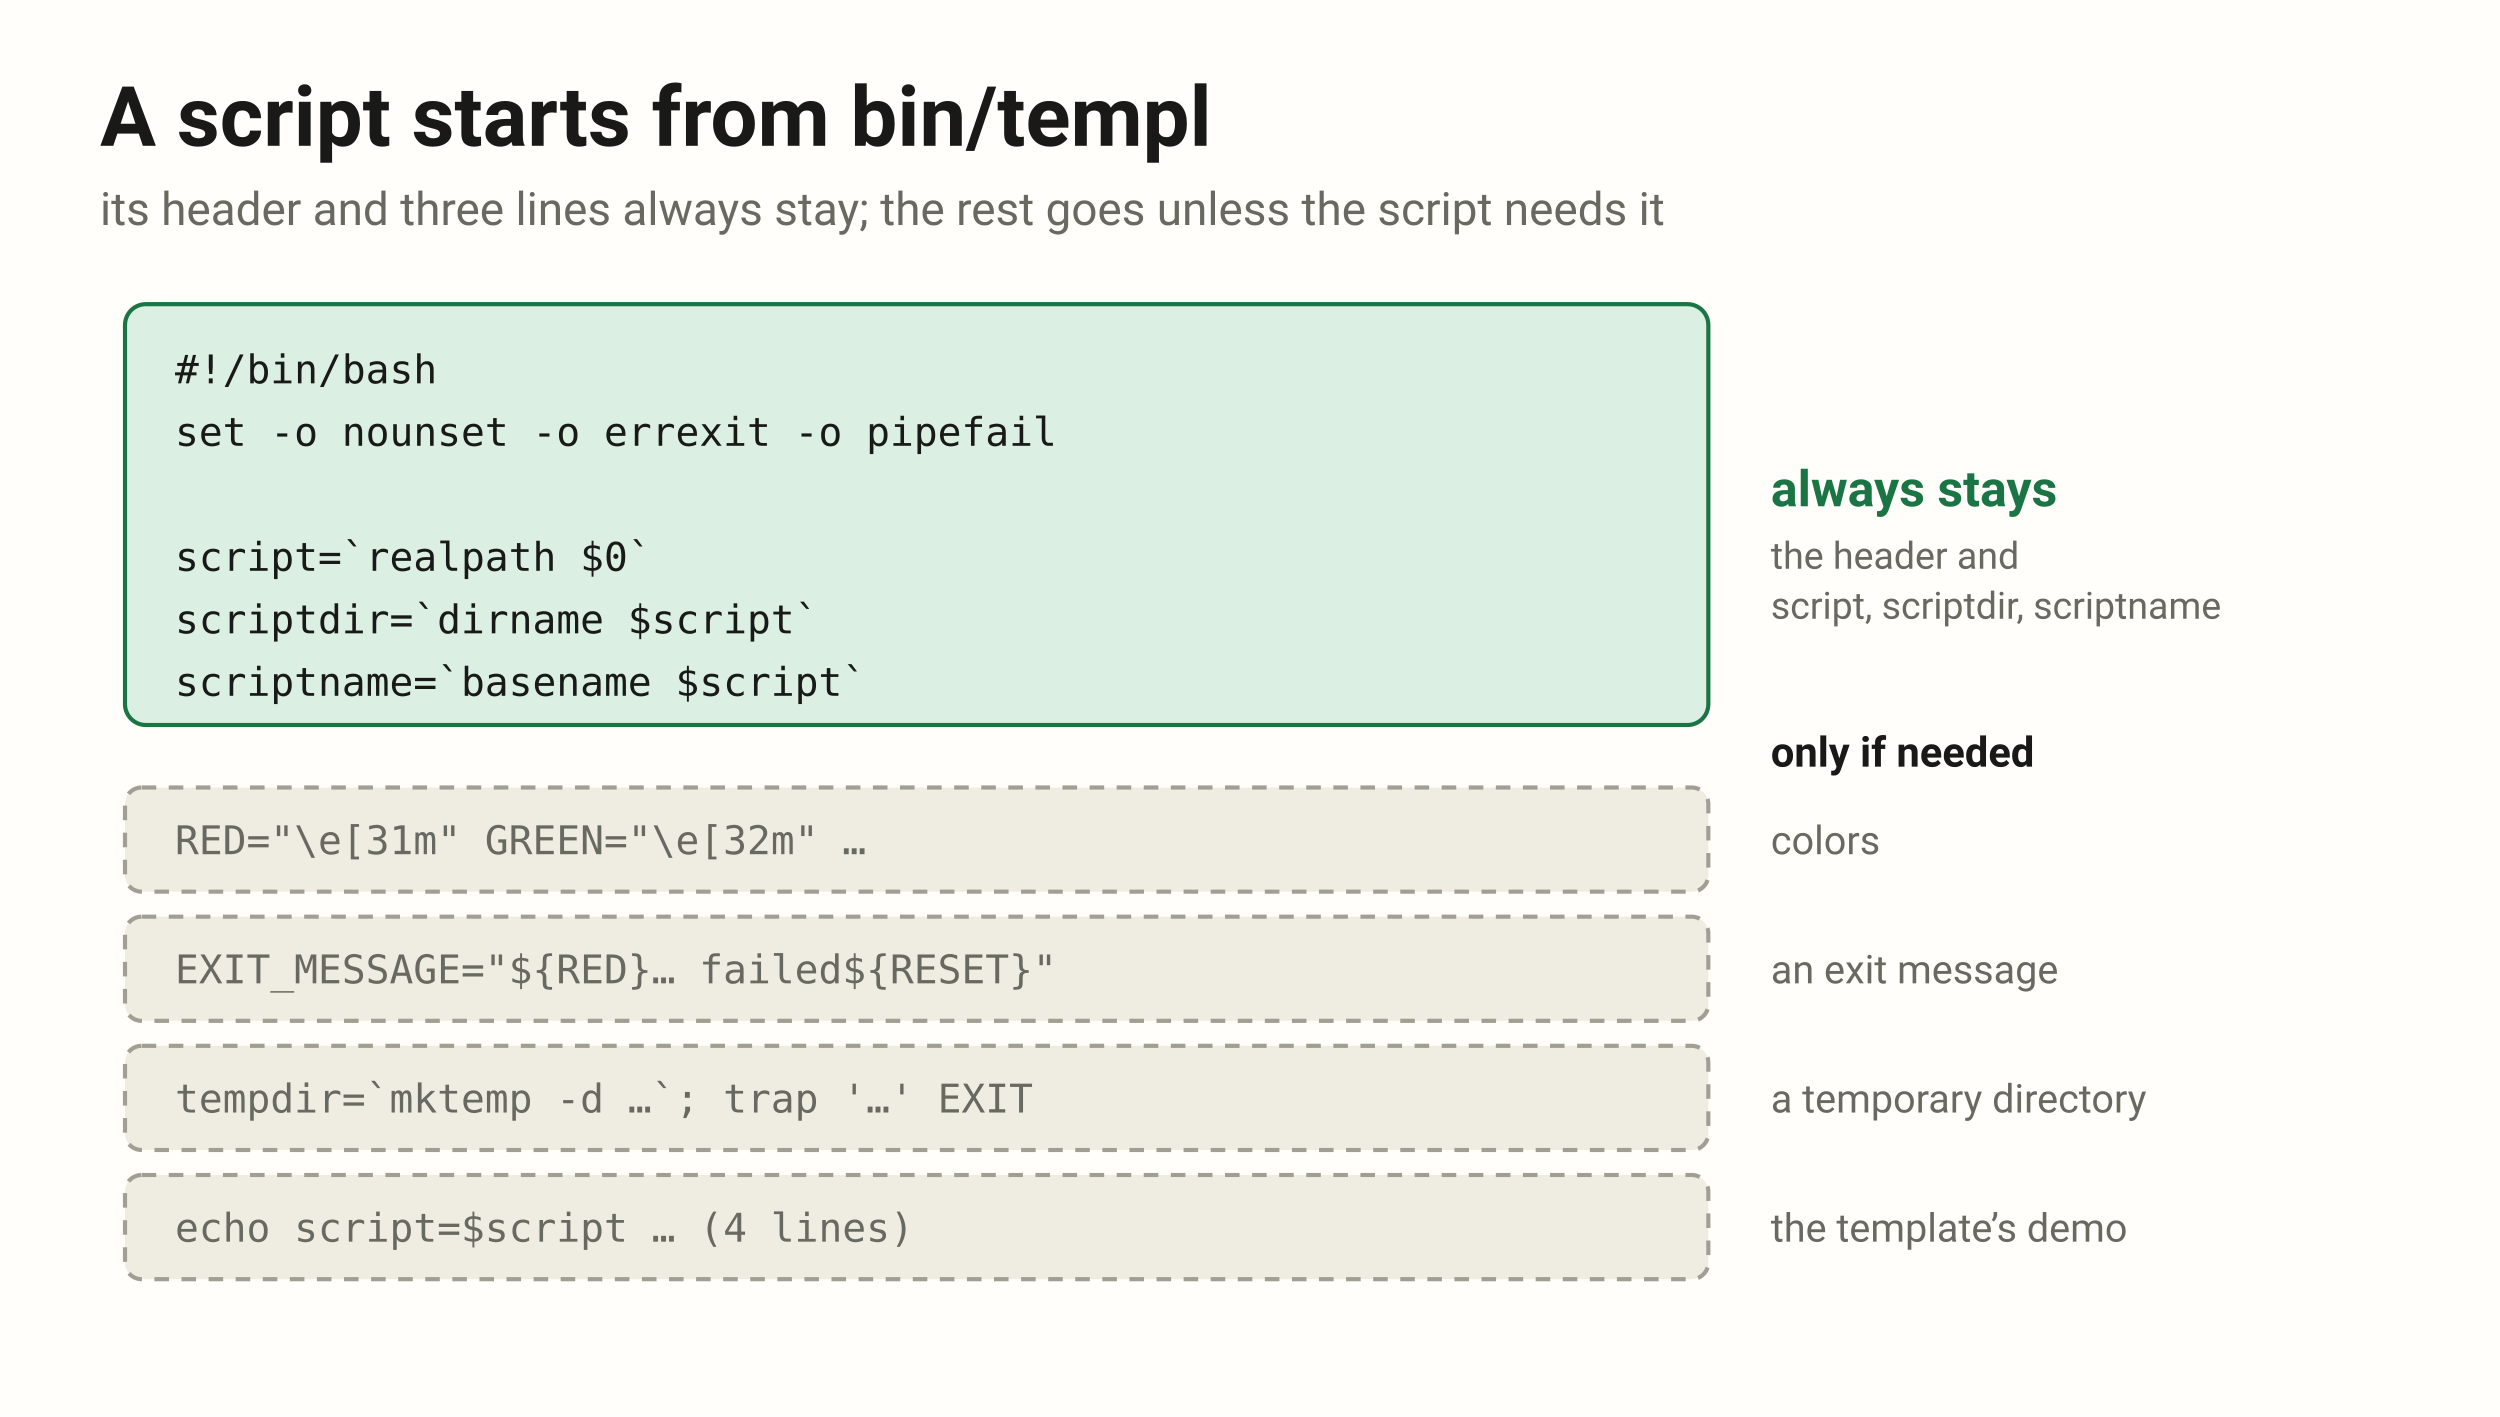
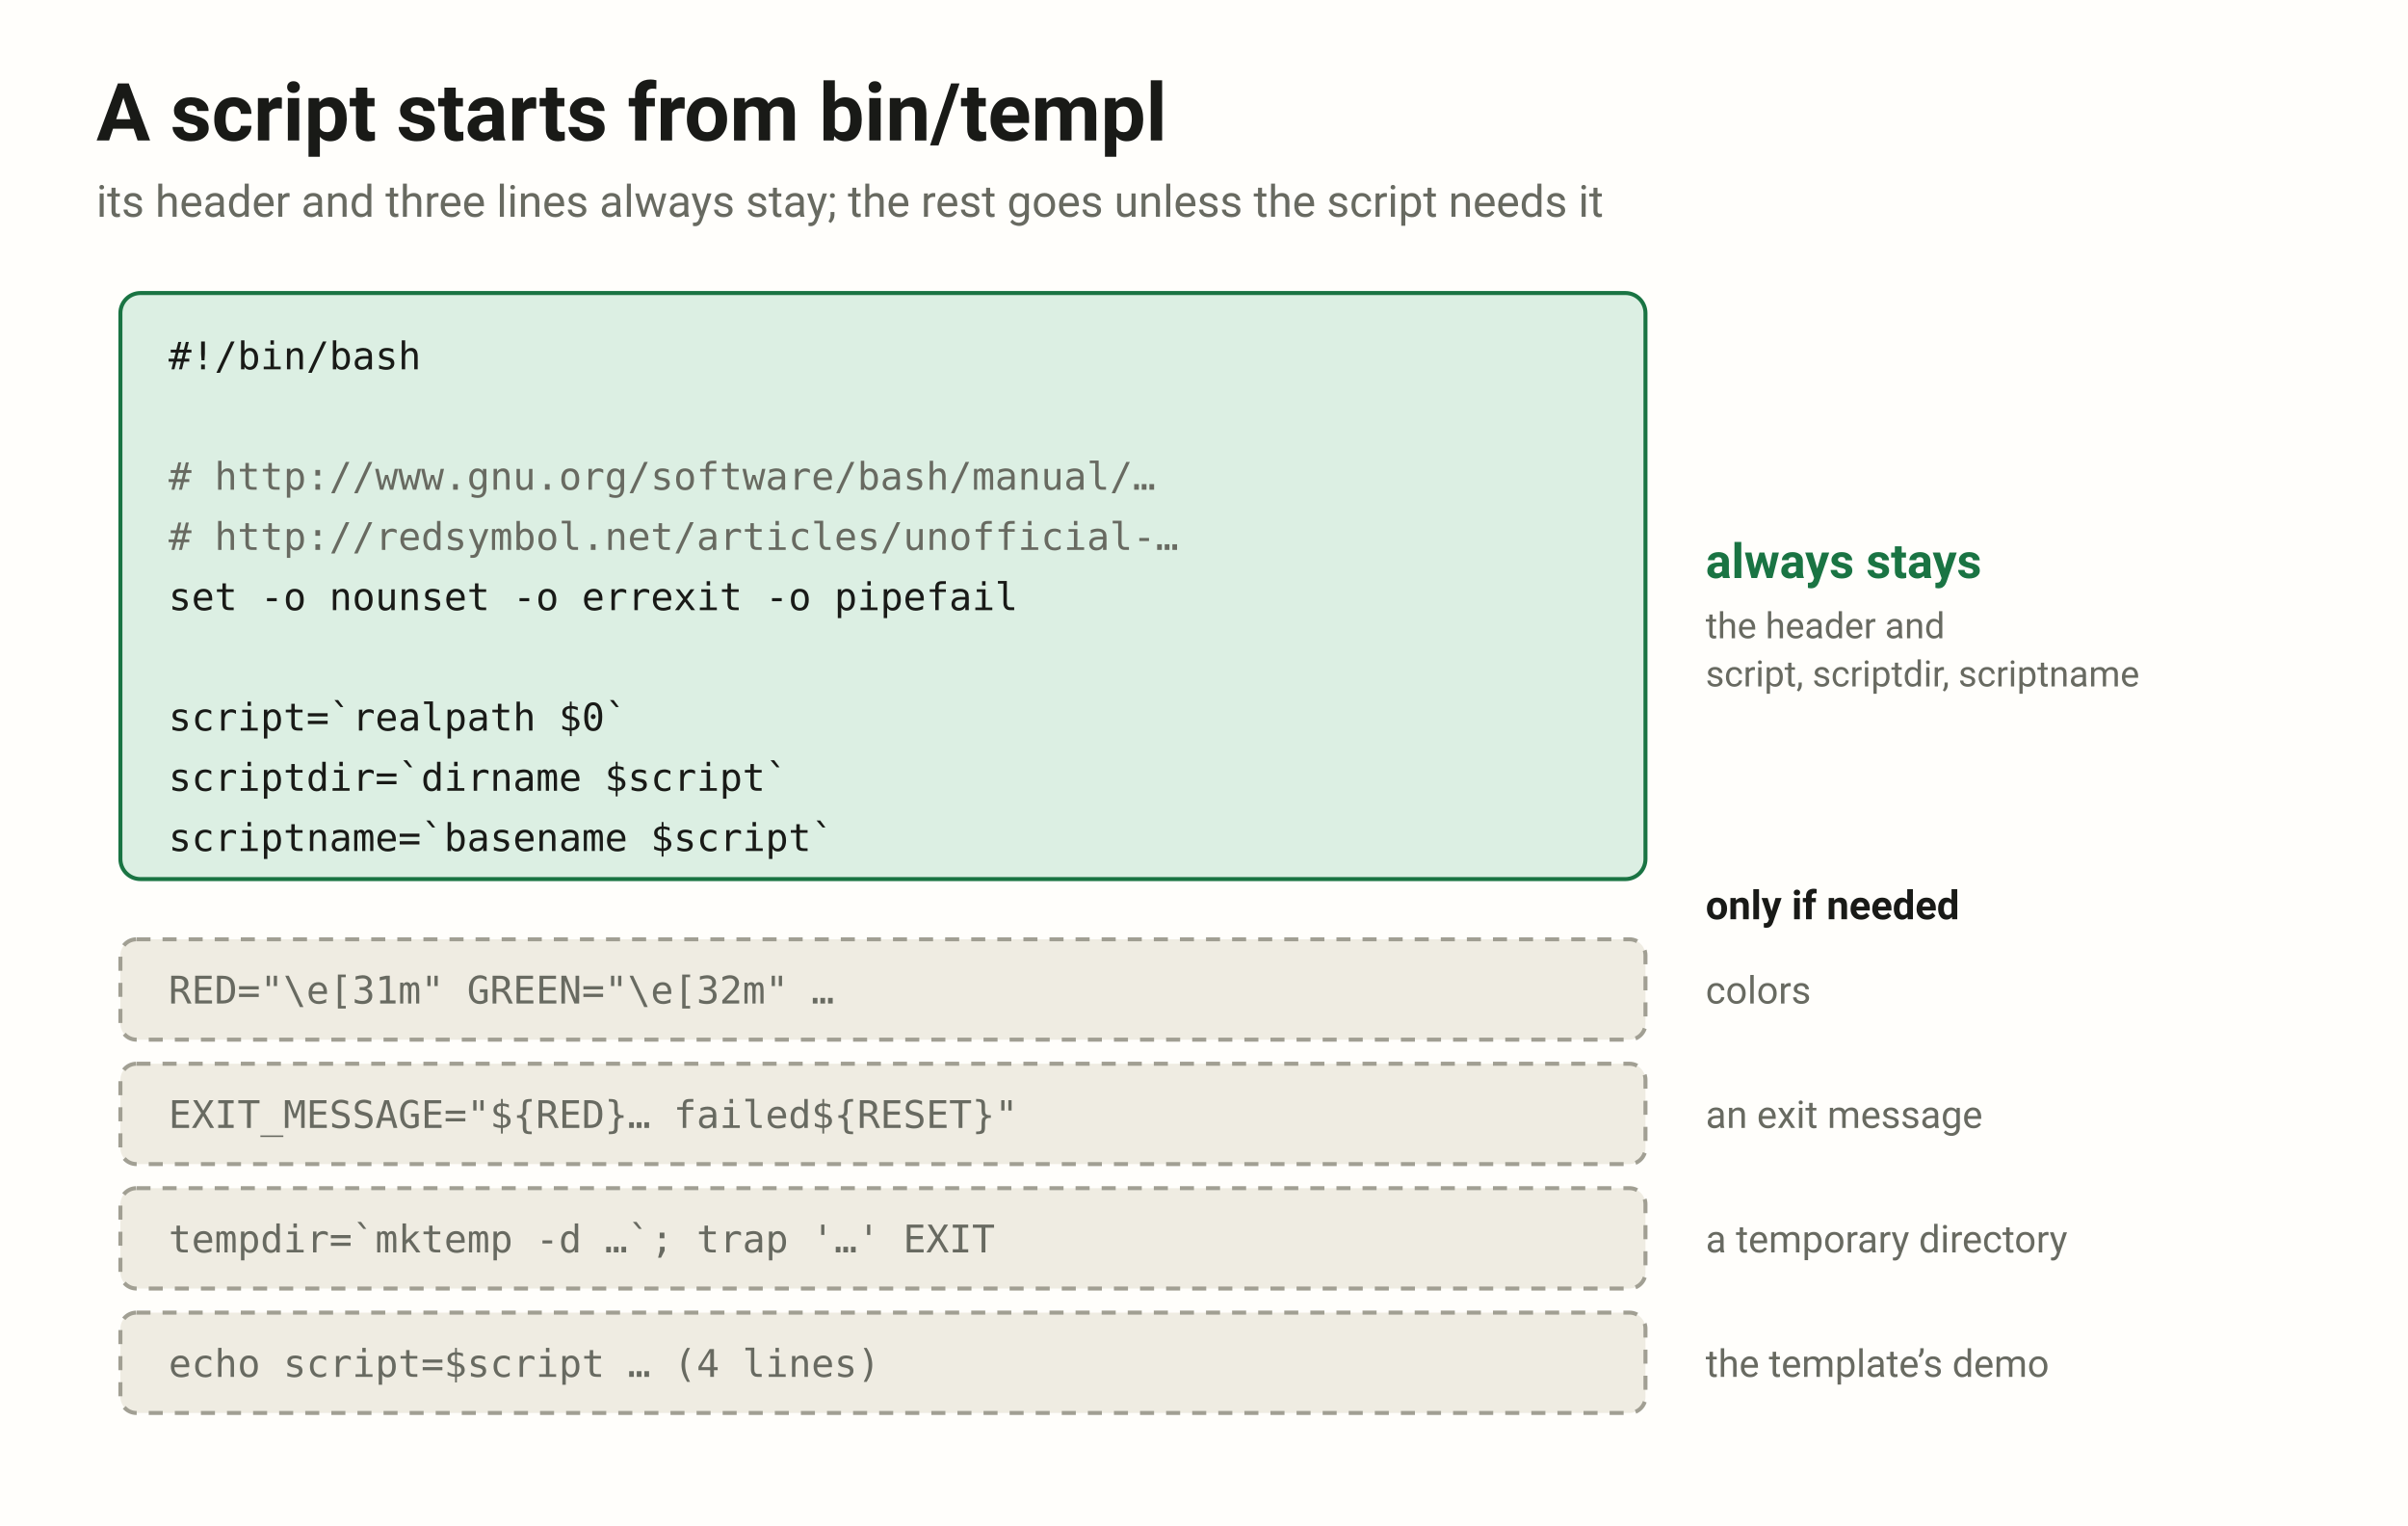
- <svg xmlns="http://www.w3.org/2000/svg" width="1200" height="680" viewBox="0 0 1200 680" font-family="system-ui, -apple-system, 'Segoe UI', Roboto, sans-serif">
-   <rect width="1200" height="680" fill="#fffefb" />
+ <svg xmlns="http://www.w3.org/2000/svg" width="1200" height="760" viewBox="0 0 1200 760" font-family="system-ui, -apple-system, 'Segoe UI', Roboto, sans-serif">
+   <rect width="1200" height="760" fill="#fffefb" />
  <text x="48" y="70" fill="#191a17" font-size="40" font-weight="700">A script starts from bin/templ</text>
  <text x="48" y="108" fill="#686a61" font-size="22">its header and three lines always stay; the rest goes unless the script needs it</text>
-   <rect x="60" y="146" width="760" height="202" rx="10" fill="#dcefe3" stroke="#1a7443" stroke-width="2" />
+   <rect x="60" y="146" width="760" height="292" rx="10" fill="#dcefe3" stroke="#1a7443" stroke-width="2" />
  <text x="84" y="184" fill="#191a17" font-size="19" font-family="ui-monospace, 'JetBrains Mono', Menlo, monospace">#!/bin/bash</text>
-   <text x="84" y="214" fill="#191a17" font-size="19" font-family="ui-monospace, 'JetBrains Mono', Menlo, monospace">set -o nounset -o errexit -o pipefail</text>
-   <text x="84" y="244" fill="#191a17" font-size="19" font-family="ui-monospace, 'JetBrains Mono', Menlo, monospace" />
-   <text x="84" y="274" fill="#191a17" font-size="19" font-family="ui-monospace, 'JetBrains Mono', Menlo, monospace">script=`realpath $0`</text>
-   <text x="84" y="304" fill="#191a17" font-size="19" font-family="ui-monospace, 'JetBrains Mono', Menlo, monospace">scriptdir=`dirname $script`</text>
-   <text x="84" y="334" fill="#191a17" font-size="19" font-family="ui-monospace, 'JetBrains Mono', Menlo, monospace">scriptname=`basename $script`</text>
-   <text x="850" y="243.0" fill="#1a7443" font-size="24" font-weight="700">always stays</text>
-   <text x="850" y="273.0" fill="#686a61" font-size="18">the header and</text>
-   <text x="850" y="297.0" fill="#686a61" font-size="18">script, scriptdir, scriptname</text>
-   <rect x="60" y="378" width="760" height="50" rx="8" fill="#efece2" stroke="#a19f93" stroke-width="2" stroke-dasharray="7 6" />
-   <text x="84" y="410" fill="#686a61" font-size="19" font-family="ui-monospace, 'JetBrains Mono', Menlo, monospace">RED="\e[31m" GREEN="\e[32m" …</text>
-   <text x="850" y="410" fill="#686a61" font-size="19">colors</text>
-   <rect x="60" y="440" width="760" height="50" rx="8" fill="#efece2" stroke="#a19f93" stroke-width="2" stroke-dasharray="7 6" />
-   <text x="84" y="472" fill="#686a61" font-size="19" font-family="ui-monospace, 'JetBrains Mono', Menlo, monospace">EXIT_MESSAGE="${RED}… failed${RESET}"</text>
-   <text x="850" y="472" fill="#686a61" font-size="19">an exit message</text>
-   <rect x="60" y="502" width="760" height="50" rx="8" fill="#efece2" stroke="#a19f93" stroke-width="2" stroke-dasharray="7 6" />
-   <text x="84" y="534" fill="#686a61" font-size="19" font-family="ui-monospace, 'JetBrains Mono', Menlo, monospace">tempdir=`mktemp -d …`; trap '…' EXIT</text>
-   <text x="850" y="534" fill="#686a61" font-size="19">a temporary directory</text>
-   <rect x="60" y="564" width="760" height="50" rx="8" fill="#efece2" stroke="#a19f93" stroke-width="2" stroke-dasharray="7 6" />
-   <text x="84" y="596" fill="#686a61" font-size="19" font-family="ui-monospace, 'JetBrains Mono', Menlo, monospace">echo script=$script …  (4 lines)</text>
-   <text x="850" y="596" fill="#686a61" font-size="19">the template’s demo</text>
-   <text x="850" y="368" fill="#191a17" font-size="20" font-weight="700">only if needed</text>
+   <text x="84" y="214" fill="#191a17" font-size="19" font-family="ui-monospace, 'JetBrains Mono', Menlo, monospace" />
+   <text x="84" y="244" fill="#686a61" font-size="19" font-family="ui-monospace, 'JetBrains Mono', Menlo, monospace"># http://www.gnu.org/software/bash/manual/…</text>
+   <text x="84" y="274" fill="#686a61" font-size="19" font-family="ui-monospace, 'JetBrains Mono', Menlo, monospace"># http://redsymbol.net/articles/unofficial-…</text>
+   <text x="84" y="304" fill="#191a17" font-size="19" font-family="ui-monospace, 'JetBrains Mono', Menlo, monospace">set -o nounset -o errexit -o pipefail</text>
+   <text x="84" y="334" fill="#191a17" font-size="19" font-family="ui-monospace, 'JetBrains Mono', Menlo, monospace" />
+   <text x="84" y="364" fill="#191a17" font-size="19" font-family="ui-monospace, 'JetBrains Mono', Menlo, monospace">script=`realpath $0`</text>
+   <text x="84" y="394" fill="#191a17" font-size="19" font-family="ui-monospace, 'JetBrains Mono', Menlo, monospace">scriptdir=`dirname $script`</text>
+   <text x="84" y="424" fill="#191a17" font-size="19" font-family="ui-monospace, 'JetBrains Mono', Menlo, monospace">scriptname=`basename $script`</text>
+   <text x="850" y="288.0" fill="#1a7443" font-size="24" font-weight="700">always stays</text>
+   <text x="850" y="318.0" fill="#686a61" font-size="18">the header and</text>
+   <text x="850" y="342.0" fill="#686a61" font-size="18">script, scriptdir, scriptname</text>
+   <rect x="60" y="468" width="760" height="50" rx="8" fill="#efece2" stroke="#a19f93" stroke-width="2" stroke-dasharray="7 6" />
+   <text x="84" y="500" fill="#686a61" font-size="19" font-family="ui-monospace, 'JetBrains Mono', Menlo, monospace">RED="\e[31m" GREEN="\e[32m" …</text>
+   <text x="850" y="500" fill="#686a61" font-size="19">colors</text>
+   <rect x="60" y="530" width="760" height="50" rx="8" fill="#efece2" stroke="#a19f93" stroke-width="2" stroke-dasharray="7 6" />
+   <text x="84" y="562" fill="#686a61" font-size="19" font-family="ui-monospace, 'JetBrains Mono', Menlo, monospace">EXIT_MESSAGE="${RED}… failed${RESET}"</text>
+   <text x="850" y="562" fill="#686a61" font-size="19">an exit message</text>
+   <rect x="60" y="592" width="760" height="50" rx="8" fill="#efece2" stroke="#a19f93" stroke-width="2" stroke-dasharray="7 6" />
+   <text x="84" y="624" fill="#686a61" font-size="19" font-family="ui-monospace, 'JetBrains Mono', Menlo, monospace">tempdir=`mktemp -d …`; trap '…' EXIT</text>
+   <text x="850" y="624" fill="#686a61" font-size="19">a temporary directory</text>
+   <rect x="60" y="654" width="760" height="50" rx="8" fill="#efece2" stroke="#a19f93" stroke-width="2" stroke-dasharray="7 6" />
+   <text x="84" y="686" fill="#686a61" font-size="19" font-family="ui-monospace, 'JetBrains Mono', Menlo, monospace">echo script=$script …  (4 lines)</text>
+   <text x="850" y="686" fill="#686a61" font-size="19">the template’s demo</text>
+   <text x="850" y="458" fill="#191a17" font-size="20" font-weight="700">only if needed</text>
</svg>
